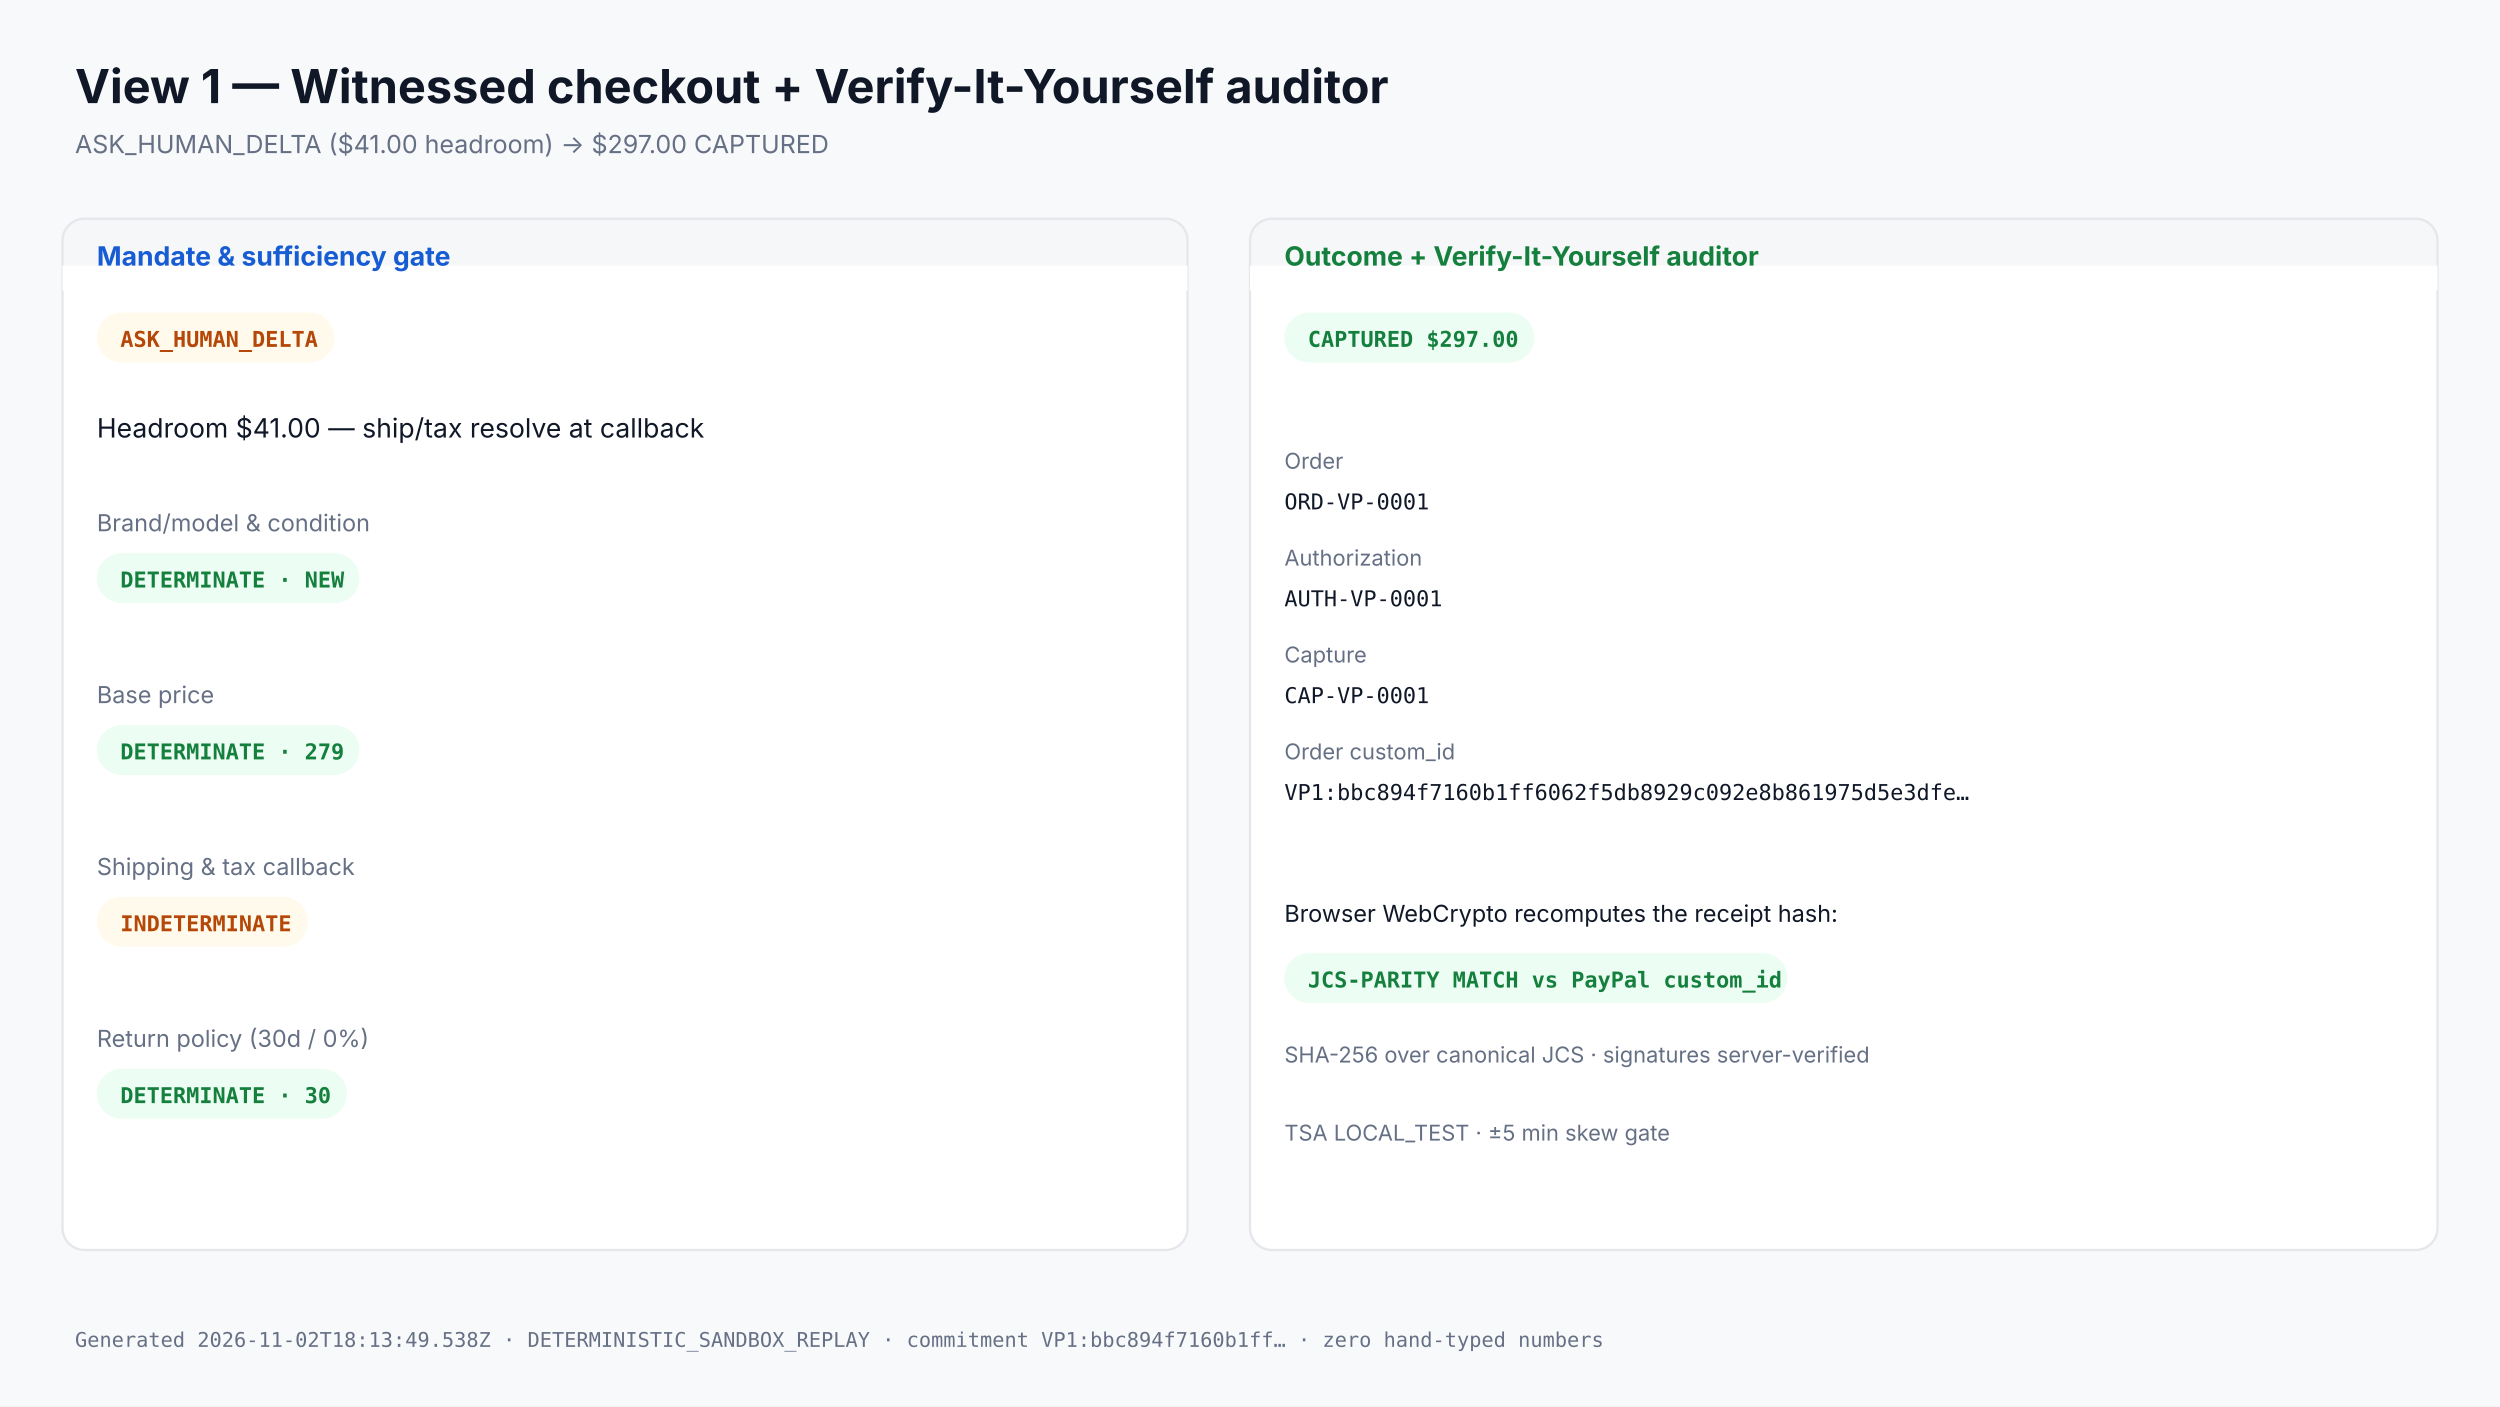
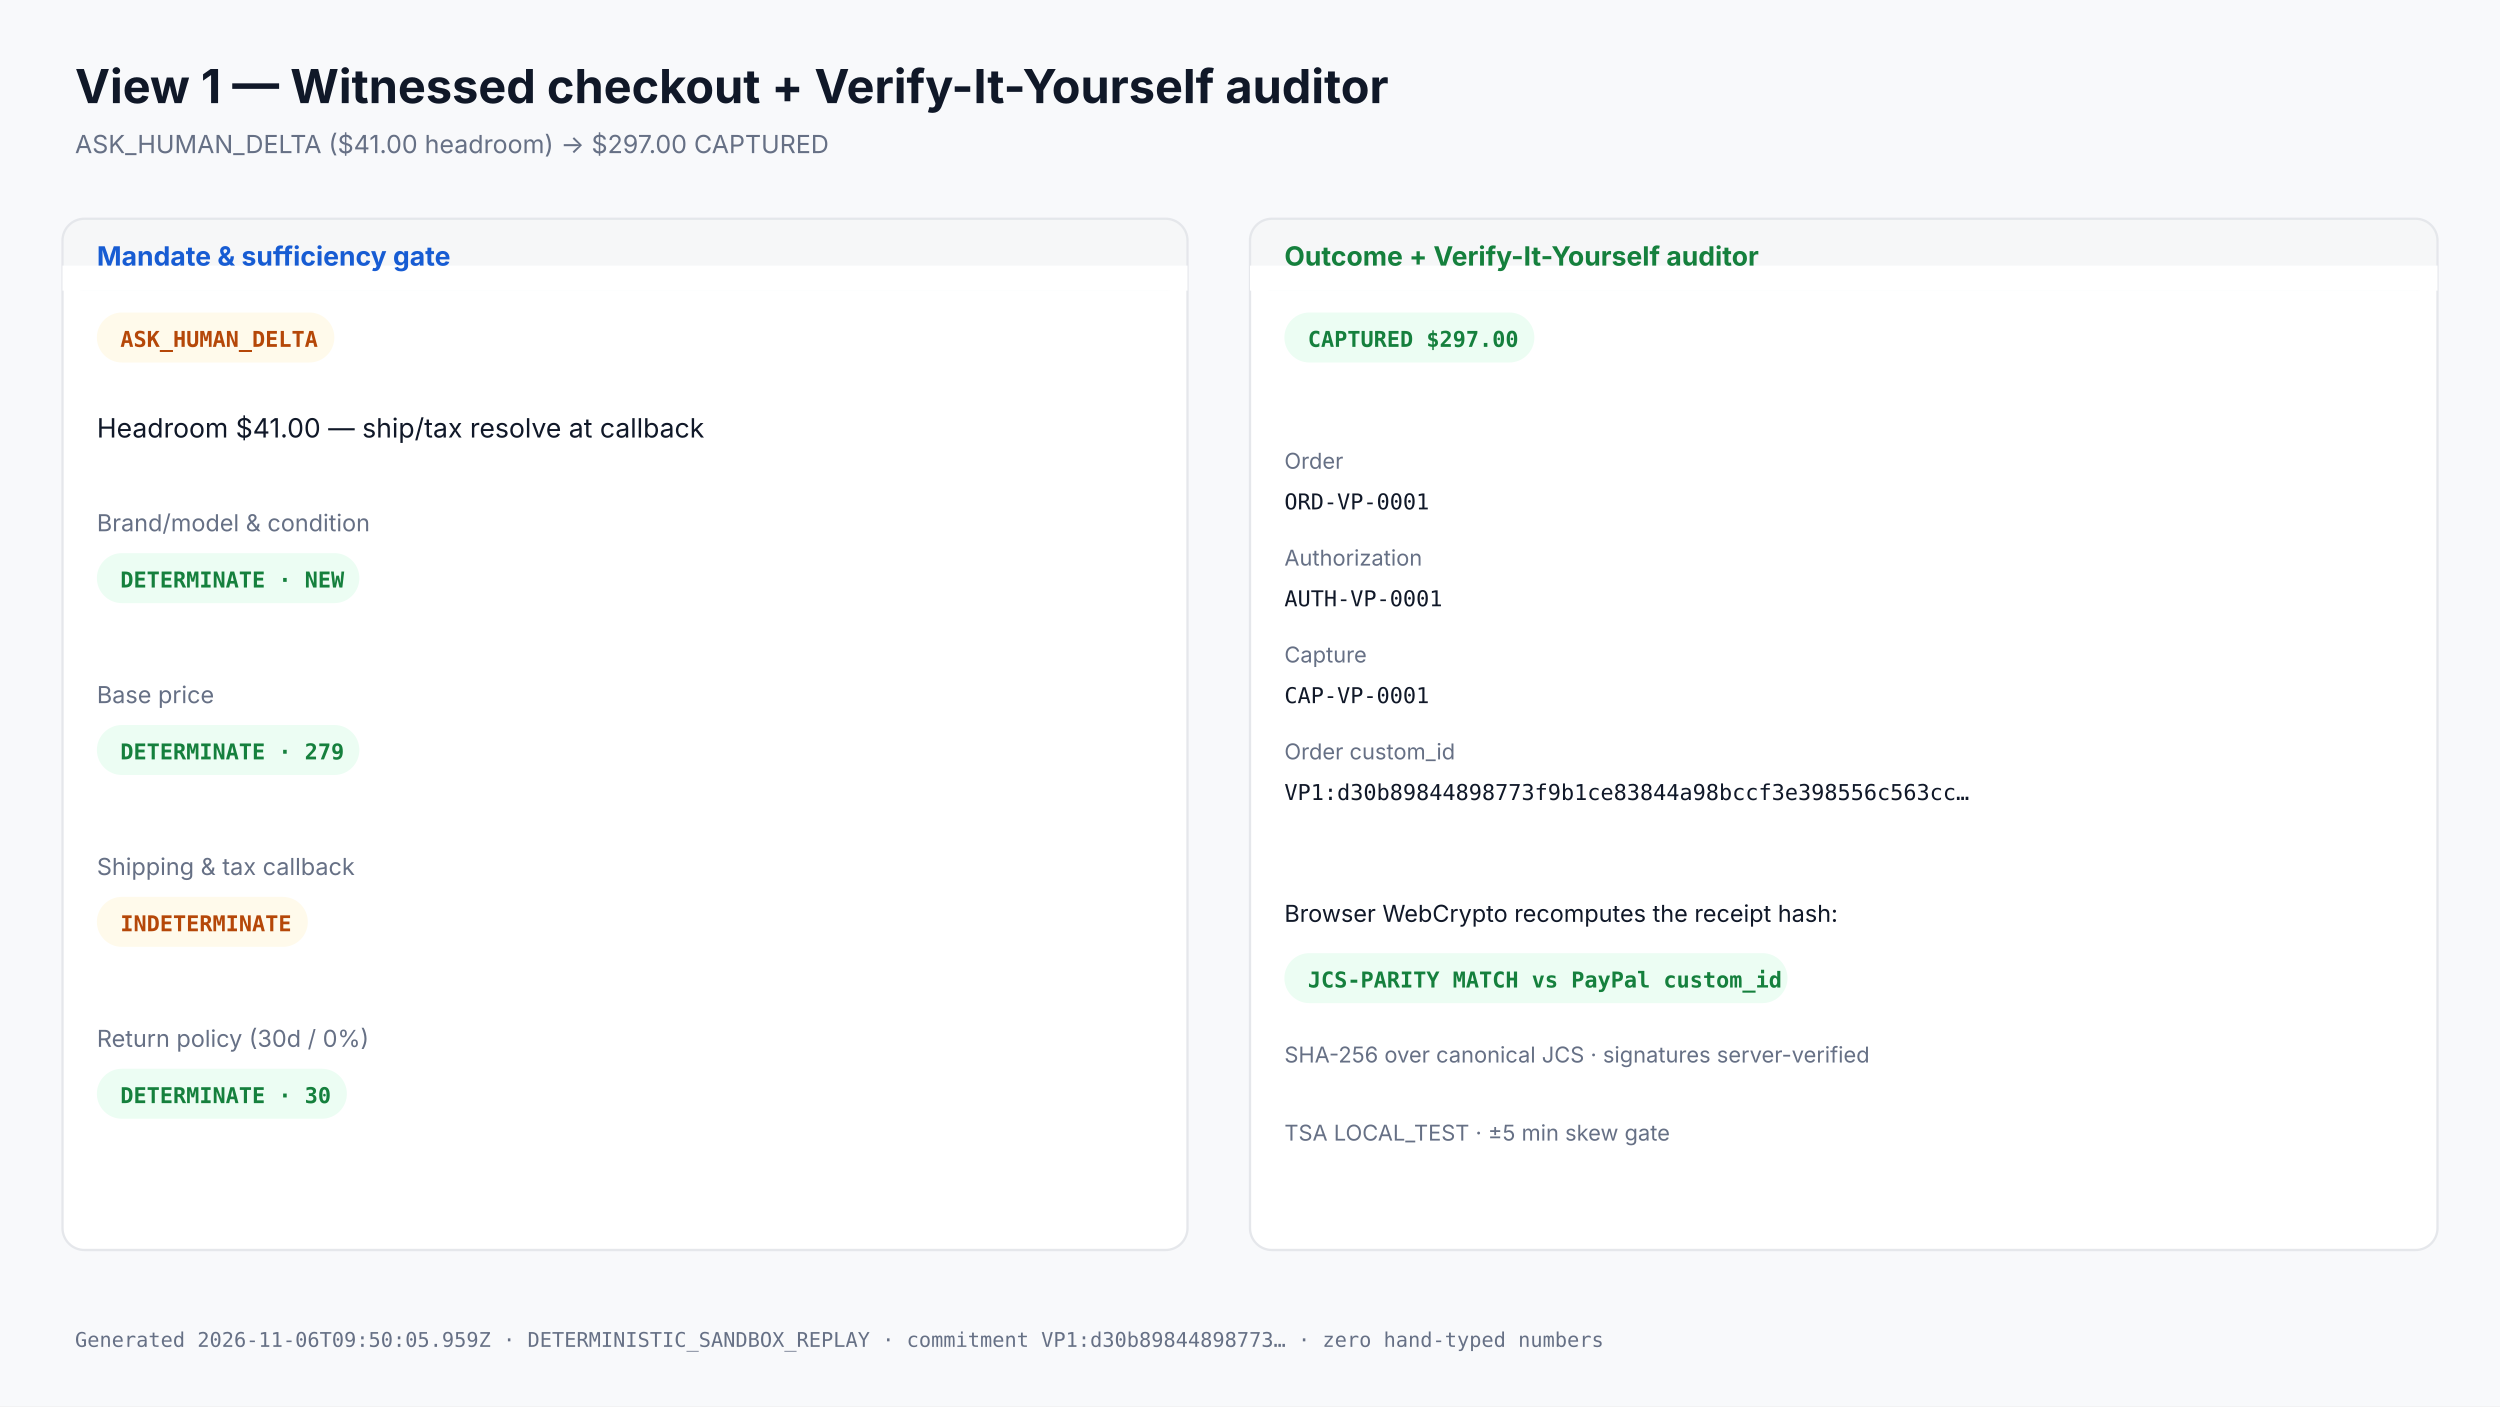
<svg xmlns="http://www.w3.org/2000/svg" width="1600" height="900" viewBox="0 0 1600 900" role="img">
  <rect x="0" y="0" width="1600" height="900" rx="0" fill="#f8f9fb" />
  <text x="48" y="66" font-family="'Inter',system-ui,-apple-system,Segoe UI,sans-serif" font-size="30" fill="#101828" text-anchor="start" font-weight="700">View 1 — Witnessed checkout + Verify-It-Yourself auditor</text>
  <text x="48" y="98" font-family="'Inter',system-ui,-apple-system,Segoe UI,sans-serif" font-size="16" fill="#667085" text-anchor="start">ASK_HUMAN_DELTA ($41.00 headroom) → $297.00 CAPTURED</text>
  <rect x="40" y="140" width="720" height="660" rx="14" fill="#ffffff" stroke="#e5e7eb" stroke-width="1.5" />
  <rect x="40" y="140" width="720" height="46" rx="14" fill="#e5e7eb" opacity="0.35" />
  <rect x="40" y="170" width="720" height="16" fill="#ffffff" />
  <text x="62" y="170" font-family="'Inter',system-ui,-apple-system,Segoe UI,sans-serif" font-size="17" fill="#175cd3" text-anchor="start" font-weight="700">Mandate &amp; sufficiency gate</text>
  <rect x="62" y="200" width="152" height="32" rx="16" fill="#fffaeb" />
  <text x="77" y="222" font-family="'JetBrains Mono',ui-monospace,SFMono-Regular,Menlo,Consolas,monospace" font-size="14" fill="#b54708" text-anchor="start" font-weight="700">ASK_HUMAN_DELTA</text>
  <text x="62" y="280" font-family="'Inter',system-ui,-apple-system,Segoe UI,sans-serif" font-size="17" fill="#101828" text-anchor="start">Headroom $41.00 — ship/tax resolve at callback</text>
  <text x="62" y="340" font-family="'Inter',system-ui,-apple-system,Segoe UI,sans-serif" font-size="15" fill="#667085" text-anchor="start">Brand/model &amp; condition</text>
  <rect x="62" y="354" width="168" height="32" rx="16" fill="#ecfdf3" />
  <text x="77" y="376" font-family="'JetBrains Mono',ui-monospace,SFMono-Regular,Menlo,Consolas,monospace" font-size="14" fill="#15803d" text-anchor="start" font-weight="700">DETERMINATE · NEW</text>
  <text x="62" y="450" font-family="'Inter',system-ui,-apple-system,Segoe UI,sans-serif" font-size="15" fill="#667085" text-anchor="start">Base price</text>
  <rect x="62" y="464" width="168" height="32" rx="16" fill="#ecfdf3" />
  <text x="77" y="486" font-family="'JetBrains Mono',ui-monospace,SFMono-Regular,Menlo,Consolas,monospace" font-size="14" fill="#15803d" text-anchor="start" font-weight="700">DETERMINATE · 279</text>
  <text x="62" y="560" font-family="'Inter',system-ui,-apple-system,Segoe UI,sans-serif" font-size="15" fill="#667085" text-anchor="start">Shipping &amp; tax callback</text>
  <rect x="62" y="574" width="135" height="32" rx="16" fill="#fffaeb" />
  <text x="77" y="596" font-family="'JetBrains Mono',ui-monospace,SFMono-Regular,Menlo,Consolas,monospace" font-size="14" fill="#b54708" text-anchor="start" font-weight="700">INDETERMINATE</text>
  <text x="62" y="670" font-family="'Inter',system-ui,-apple-system,Segoe UI,sans-serif" font-size="15" fill="#667085" text-anchor="start">Return policy (30d / 0%)</text>
  <rect x="62" y="684" width="160" height="32" rx="16" fill="#ecfdf3" />
  <text x="77" y="706" font-family="'JetBrains Mono',ui-monospace,SFMono-Regular,Menlo,Consolas,monospace" font-size="14" fill="#15803d" text-anchor="start" font-weight="700">DETERMINATE · 30</text>
  <rect x="800" y="140" width="760" height="660" rx="14" fill="#ffffff" stroke="#e5e7eb" stroke-width="1.5" />
  <rect x="800" y="140" width="760" height="46" rx="14" fill="#e5e7eb" opacity="0.35" />
  <rect x="800" y="170" width="760" height="16" fill="#ffffff" />
  <text x="822" y="170" font-family="'Inter',system-ui,-apple-system,Segoe UI,sans-serif" font-size="17" fill="#15803d" text-anchor="start" font-weight="700">Outcome + Verify-It-Yourself auditor</text>
  <rect x="822" y="200" width="160" height="32" rx="16" fill="#ecfdf3" />
  <text x="837" y="222" font-family="'JetBrains Mono',ui-monospace,SFMono-Regular,Menlo,Consolas,monospace" font-size="14" fill="#15803d" text-anchor="start" font-weight="700">CAPTURED $297.00</text>
  <text x="822" y="300" font-family="'Inter',system-ui,-apple-system,Segoe UI,sans-serif" font-size="14" fill="#667085" text-anchor="start">Order</text>
  <text x="822" y="326" font-family="'JetBrains Mono',ui-monospace,SFMono-Regular,Menlo,Consolas,monospace" font-size="14" fill="#101828" text-anchor="start">ORD-VP-0001</text>
  <text x="822" y="362" font-family="'Inter',system-ui,-apple-system,Segoe UI,sans-serif" font-size="14" fill="#667085" text-anchor="start">Authorization</text>
  <text x="822" y="388" font-family="'JetBrains Mono',ui-monospace,SFMono-Regular,Menlo,Consolas,monospace" font-size="14" fill="#101828" text-anchor="start">AUTH-VP-0001</text>
  <text x="822" y="424" font-family="'Inter',system-ui,-apple-system,Segoe UI,sans-serif" font-size="14" fill="#667085" text-anchor="start">Capture</text>
  <text x="822" y="450" font-family="'JetBrains Mono',ui-monospace,SFMono-Regular,Menlo,Consolas,monospace" font-size="14" fill="#101828" text-anchor="start">CAP-VP-0001</text>
  <text x="822" y="486" font-family="'Inter',system-ui,-apple-system,Segoe UI,sans-serif" font-size="14" fill="#667085" text-anchor="start">Order custom_id</text>
-   <text x="822" y="512" font-family="'JetBrains Mono',ui-monospace,SFMono-Regular,Menlo,Consolas,monospace" font-size="14" fill="#101828" text-anchor="start">VP1:bbc894f7160b1ff6062f5db8929c092e8b861975d5e3dfe…</text>
+   <text x="822" y="512" font-family="'JetBrains Mono',ui-monospace,SFMono-Regular,Menlo,Consolas,monospace" font-size="14" fill="#101828" text-anchor="start">VP1:d30b89844898773f9b1ce83844a98bccf3e398556c563cc…</text>
  <text x="822" y="590" font-family="'Inter',system-ui,-apple-system,Segoe UI,sans-serif" font-size="15" fill="#101828" text-anchor="start">Browser WebCrypto recomputes the receipt hash:</text>
  <rect x="822" y="610" width="322" height="32" rx="16" fill="#ecfdf3" />
  <text x="837" y="632" font-family="'JetBrains Mono',ui-monospace,SFMono-Regular,Menlo,Consolas,monospace" font-size="14" fill="#15803d" text-anchor="start" font-weight="700">JCS-PARITY MATCH vs PayPal custom_id</text>
  <text x="822" y="680" font-family="'Inter',system-ui,-apple-system,Segoe UI,sans-serif" font-size="14" fill="#667085" text-anchor="start">SHA-256 over canonical JCS · signatures server-verified</text>
  <text x="822" y="730" font-family="'Inter',system-ui,-apple-system,Segoe UI,sans-serif" font-size="14" fill="#667085" text-anchor="start">TSA LOCAL_TEST · ±5 min skew gate</text>
-   <text x="48" y="862" font-family="'JetBrains Mono',ui-monospace,SFMono-Regular,Menlo,Consolas,monospace" font-size="13" fill="#667085" text-anchor="start">Generated 2026-11-02T18:13:49.538Z · DETERMINISTIC_SANDBOX_REPLAY · commitment VP1:bbc894f7160b1ff… · zero hand-typed numbers</text>
+   <text x="48" y="862" font-family="'JetBrains Mono',ui-monospace,SFMono-Regular,Menlo,Consolas,monospace" font-size="13" fill="#667085" text-anchor="start">Generated 2026-11-06T09:50:05.959Z · DETERMINISTIC_SANDBOX_REPLAY · commitment VP1:d30b89844898773… · zero hand-typed numbers</text>
</svg>
